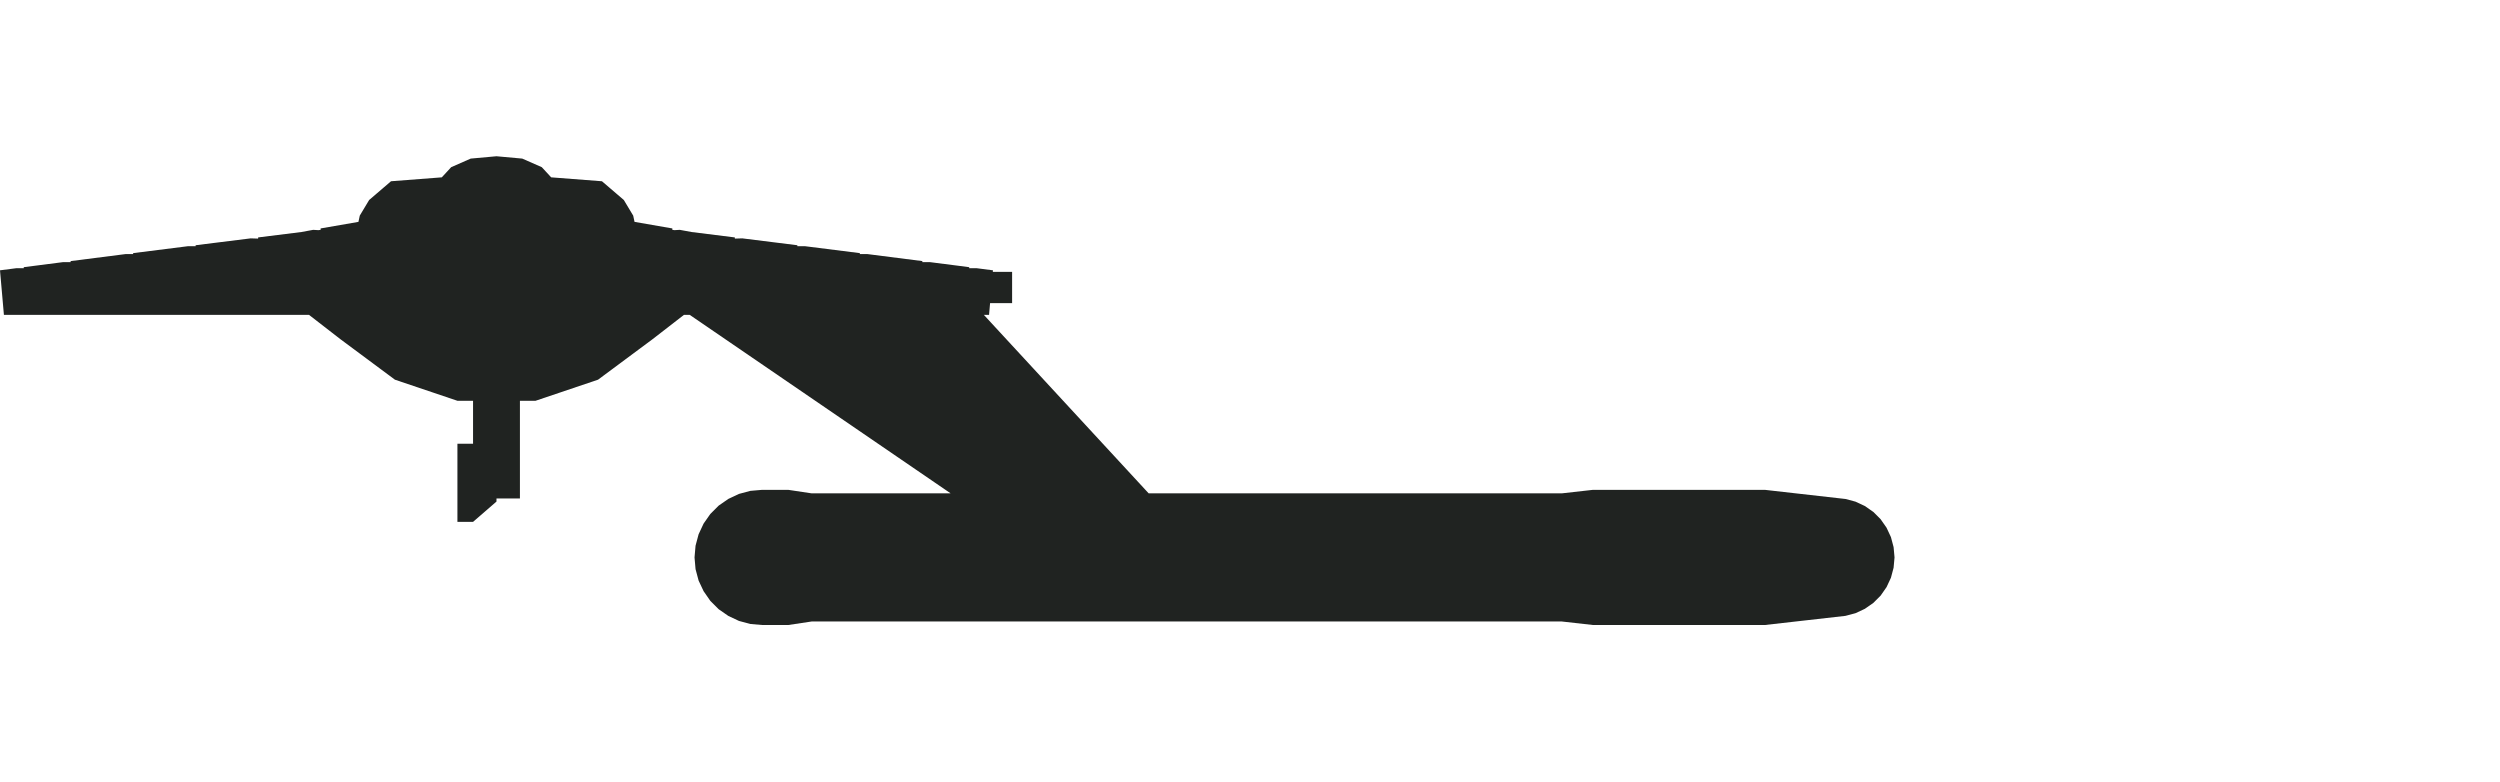
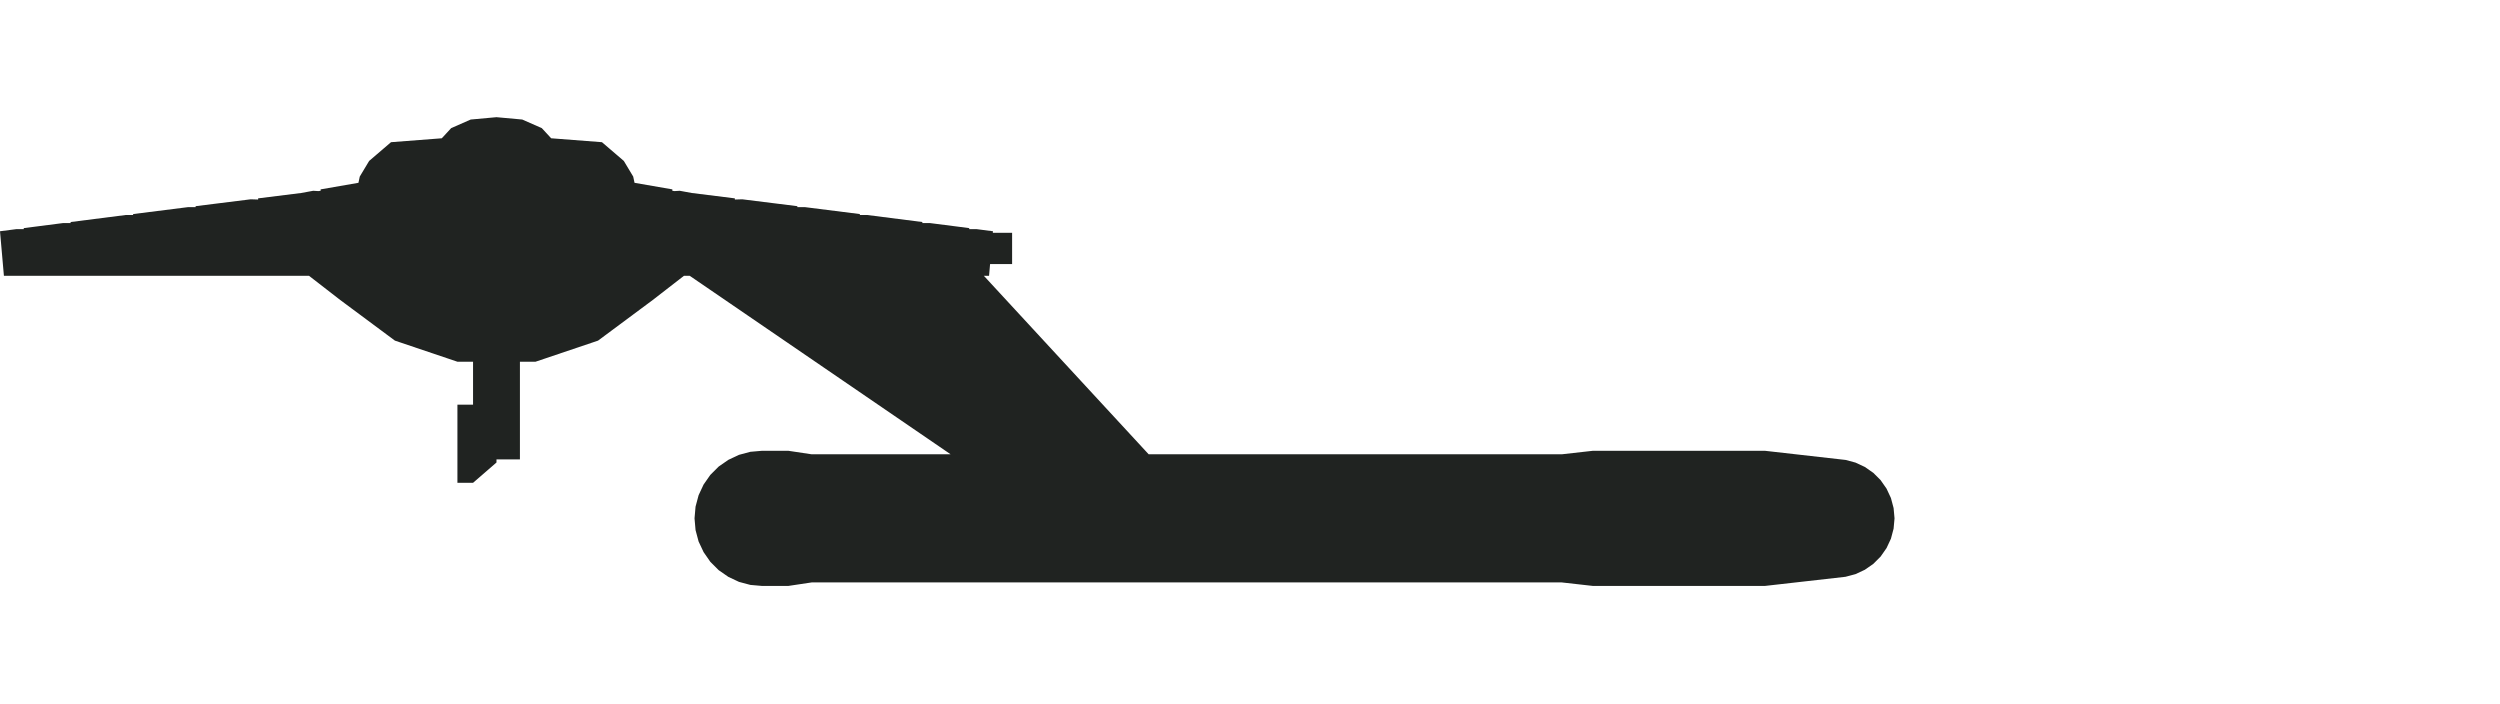
- <svg xmlns="http://www.w3.org/2000/svg" viewBox="0 0 320 100" preserveAspectRatio="none">
+ <svg xmlns="http://www.w3.org/2000/svg" viewBox="0 5 320 90">
  <path fill="#202321" fill-rule="evenodd" d="M3.04,34.20L3.04,34.33L2.09,34.33L0.00,34.60L0.50,40.30L39.55,40.30L43.55,43.40L50.55,48.60L58.55,51.30L60.55,51.30L60.55,56.80L58.55,56.80L58.55,66.80L60.55,66.80L63.55,64.20L63.55,63.80L66.55,63.80L66.55,51.30L68.55,51.30L76.55,48.60L83.55,43.40L87.55,40.30L88.28,40.30L121.68,63.15L103.90,63.15L100.90,62.70L97.55,62.70L96.05,62.83L94.59,63.22L93.23,63.86L91.99,64.72L90.92,65.79L90.06,67.02L89.42,68.39L89.03,69.85L88.90,71.35L89.03,72.85L89.42,74.31L90.06,75.67L90.92,76.91L91.99,77.98L93.23,78.84L94.59,79.48L96.05,79.87L97.55,80.00L100.90,80.00L103.90,79.55L199.90,79.55L203.90,80.00L225.90,80.00L236.22,78.83L237.50,78.49L238.70,77.93L239.79,77.17L240.72,76.24L241.48,75.15L242.04,73.95L242.38,72.67L242.50,71.35L242.38,70.03L242.04,68.75L241.48,67.55L240.72,66.46L239.79,65.53L238.70,64.77L237.50,64.21L236.22,63.87L225.90,62.70L203.90,62.70L199.90,63.15L147.03,63.15L125.93,40.30L126.60,40.30L126.73,38.80L129.55,38.80L129.55,34.80L127.08,34.80L127.10,34.60L125.01,34.33L124.06,34.33L124.06,34.20L122.53,34.00L119.01,33.55L118.06,33.55L118.06,33.42L111.01,32.52L110.06,32.52L110.06,32.40L103.01,31.51L102.06,31.51L102.06,31.39L95.01,30.51L94.06,30.54L94.06,30.39L88.53,29.70L87.01,29.42L86.33,29.46L86.06,29.42L86.06,29.24L81.22,28.40L81.05,27.60L79.85,25.60L77.05,23.20L70.55,22.70L69.35,21.40L66.85,20.30L63.55,20.00L60.25,20.30L57.75,21.40L56.55,22.70L50.05,23.20L47.25,25.60L46.05,27.60L45.88,28.40L41.04,29.24L41.04,29.42L40.77,29.46L40.09,29.42L38.57,29.70L33.04,30.39L33.04,30.54L32.09,30.51L25.04,31.39L25.04,31.51L24.09,31.51L17.04,32.40L17.04,32.52L16.09,32.52L9.04,33.42L9.04,33.55L8.09,33.55L3.04,34.20ZM36.90,31.01L36.90,31.01L34.59,31.39L36.90,31.01ZM44.88,28.67L44.88,28.67L44.88,28.67L44.88,28.67ZM50.86,28.77L50.86,28.77L50.86,28.77L50.86,28.77ZM91.41,77.13L91.41,77.13L91.41,77.13L91.41,77.13L91.41,77.13ZM92.57,65.38L92.57,65.38L92.57,65.38L92.57,65.38ZM92.57,78.34L92.57,78.34L92.57,78.34L92.57,78.34ZM230.69,79.23L230.69,79.23L230.69,79.23L230.69,79.23L230.69,79.23ZM241.81,73.60L241.81,73.60L241.81,73.60L241.81,73.60ZM241.81,68.54L241.81,68.54L241.81,68.54L241.81,68.54ZM240.29,74.72L240.29,74.72L240.29,74.72L240.29,74.72ZM239.28,77.50L239.28,77.50L239.28,77.50L239.28,77.50ZM242.27,69.86L242.27,69.86L242.27,69.86L242.27,69.86Z" />
</svg>
